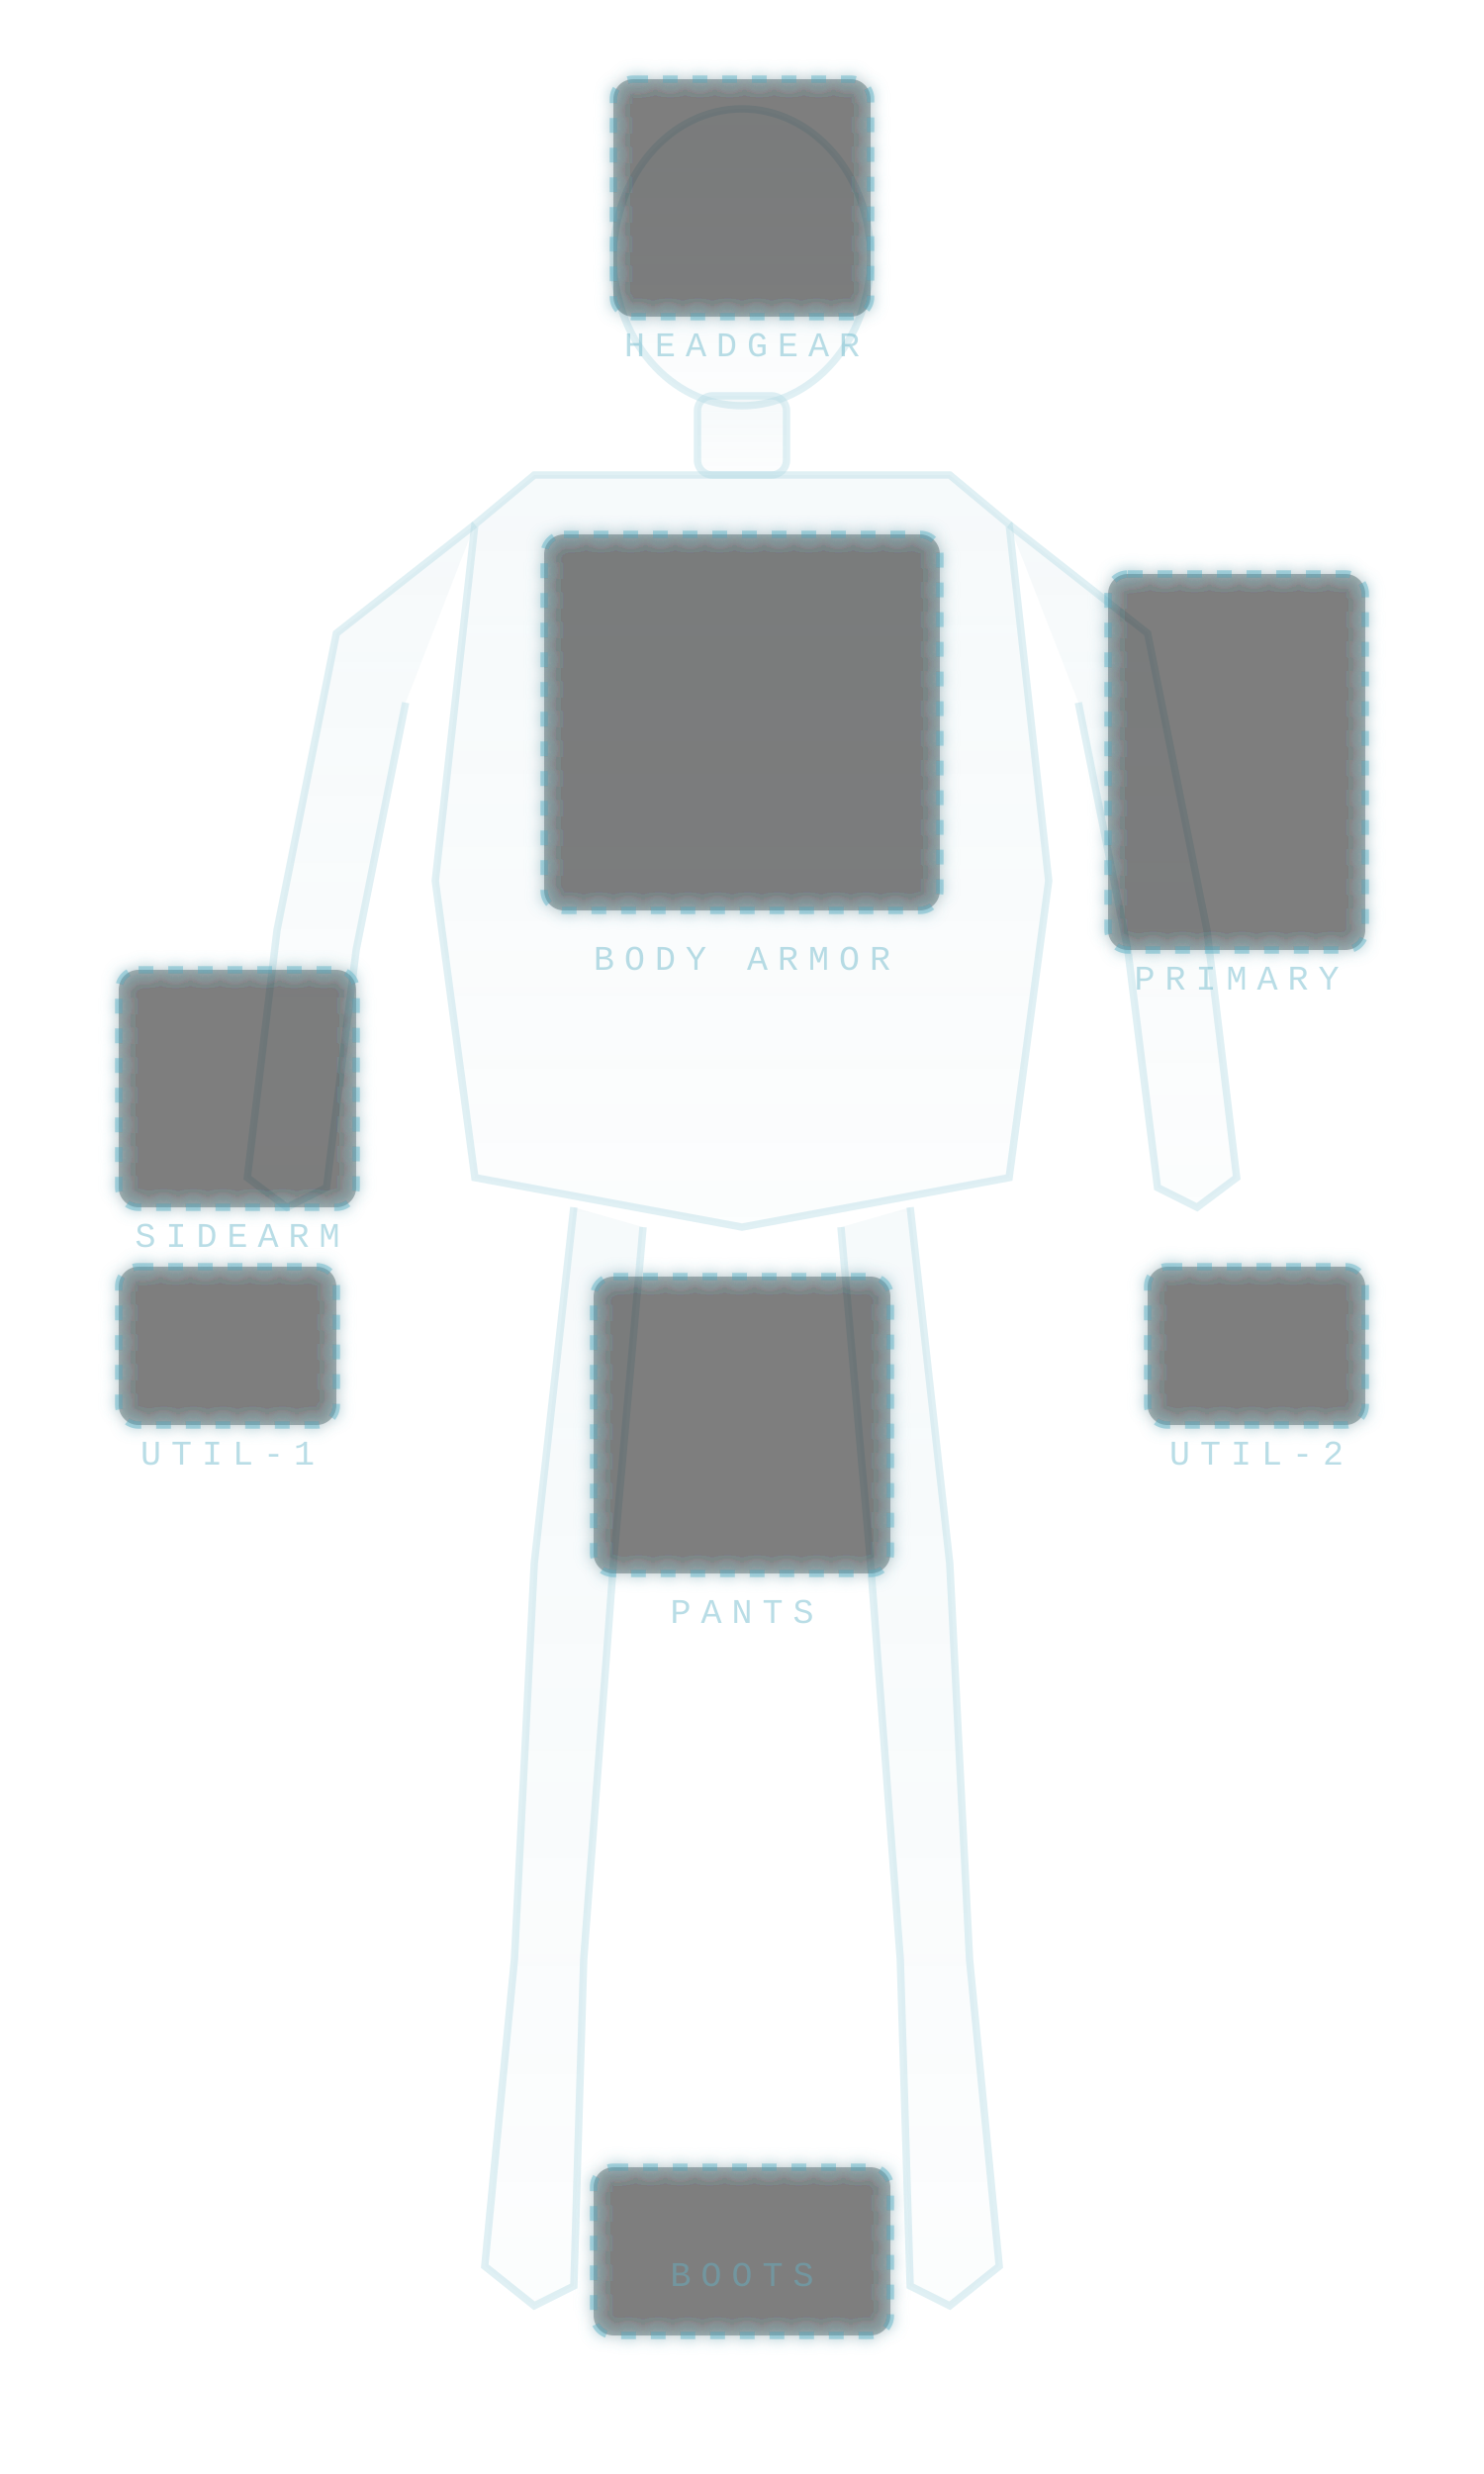
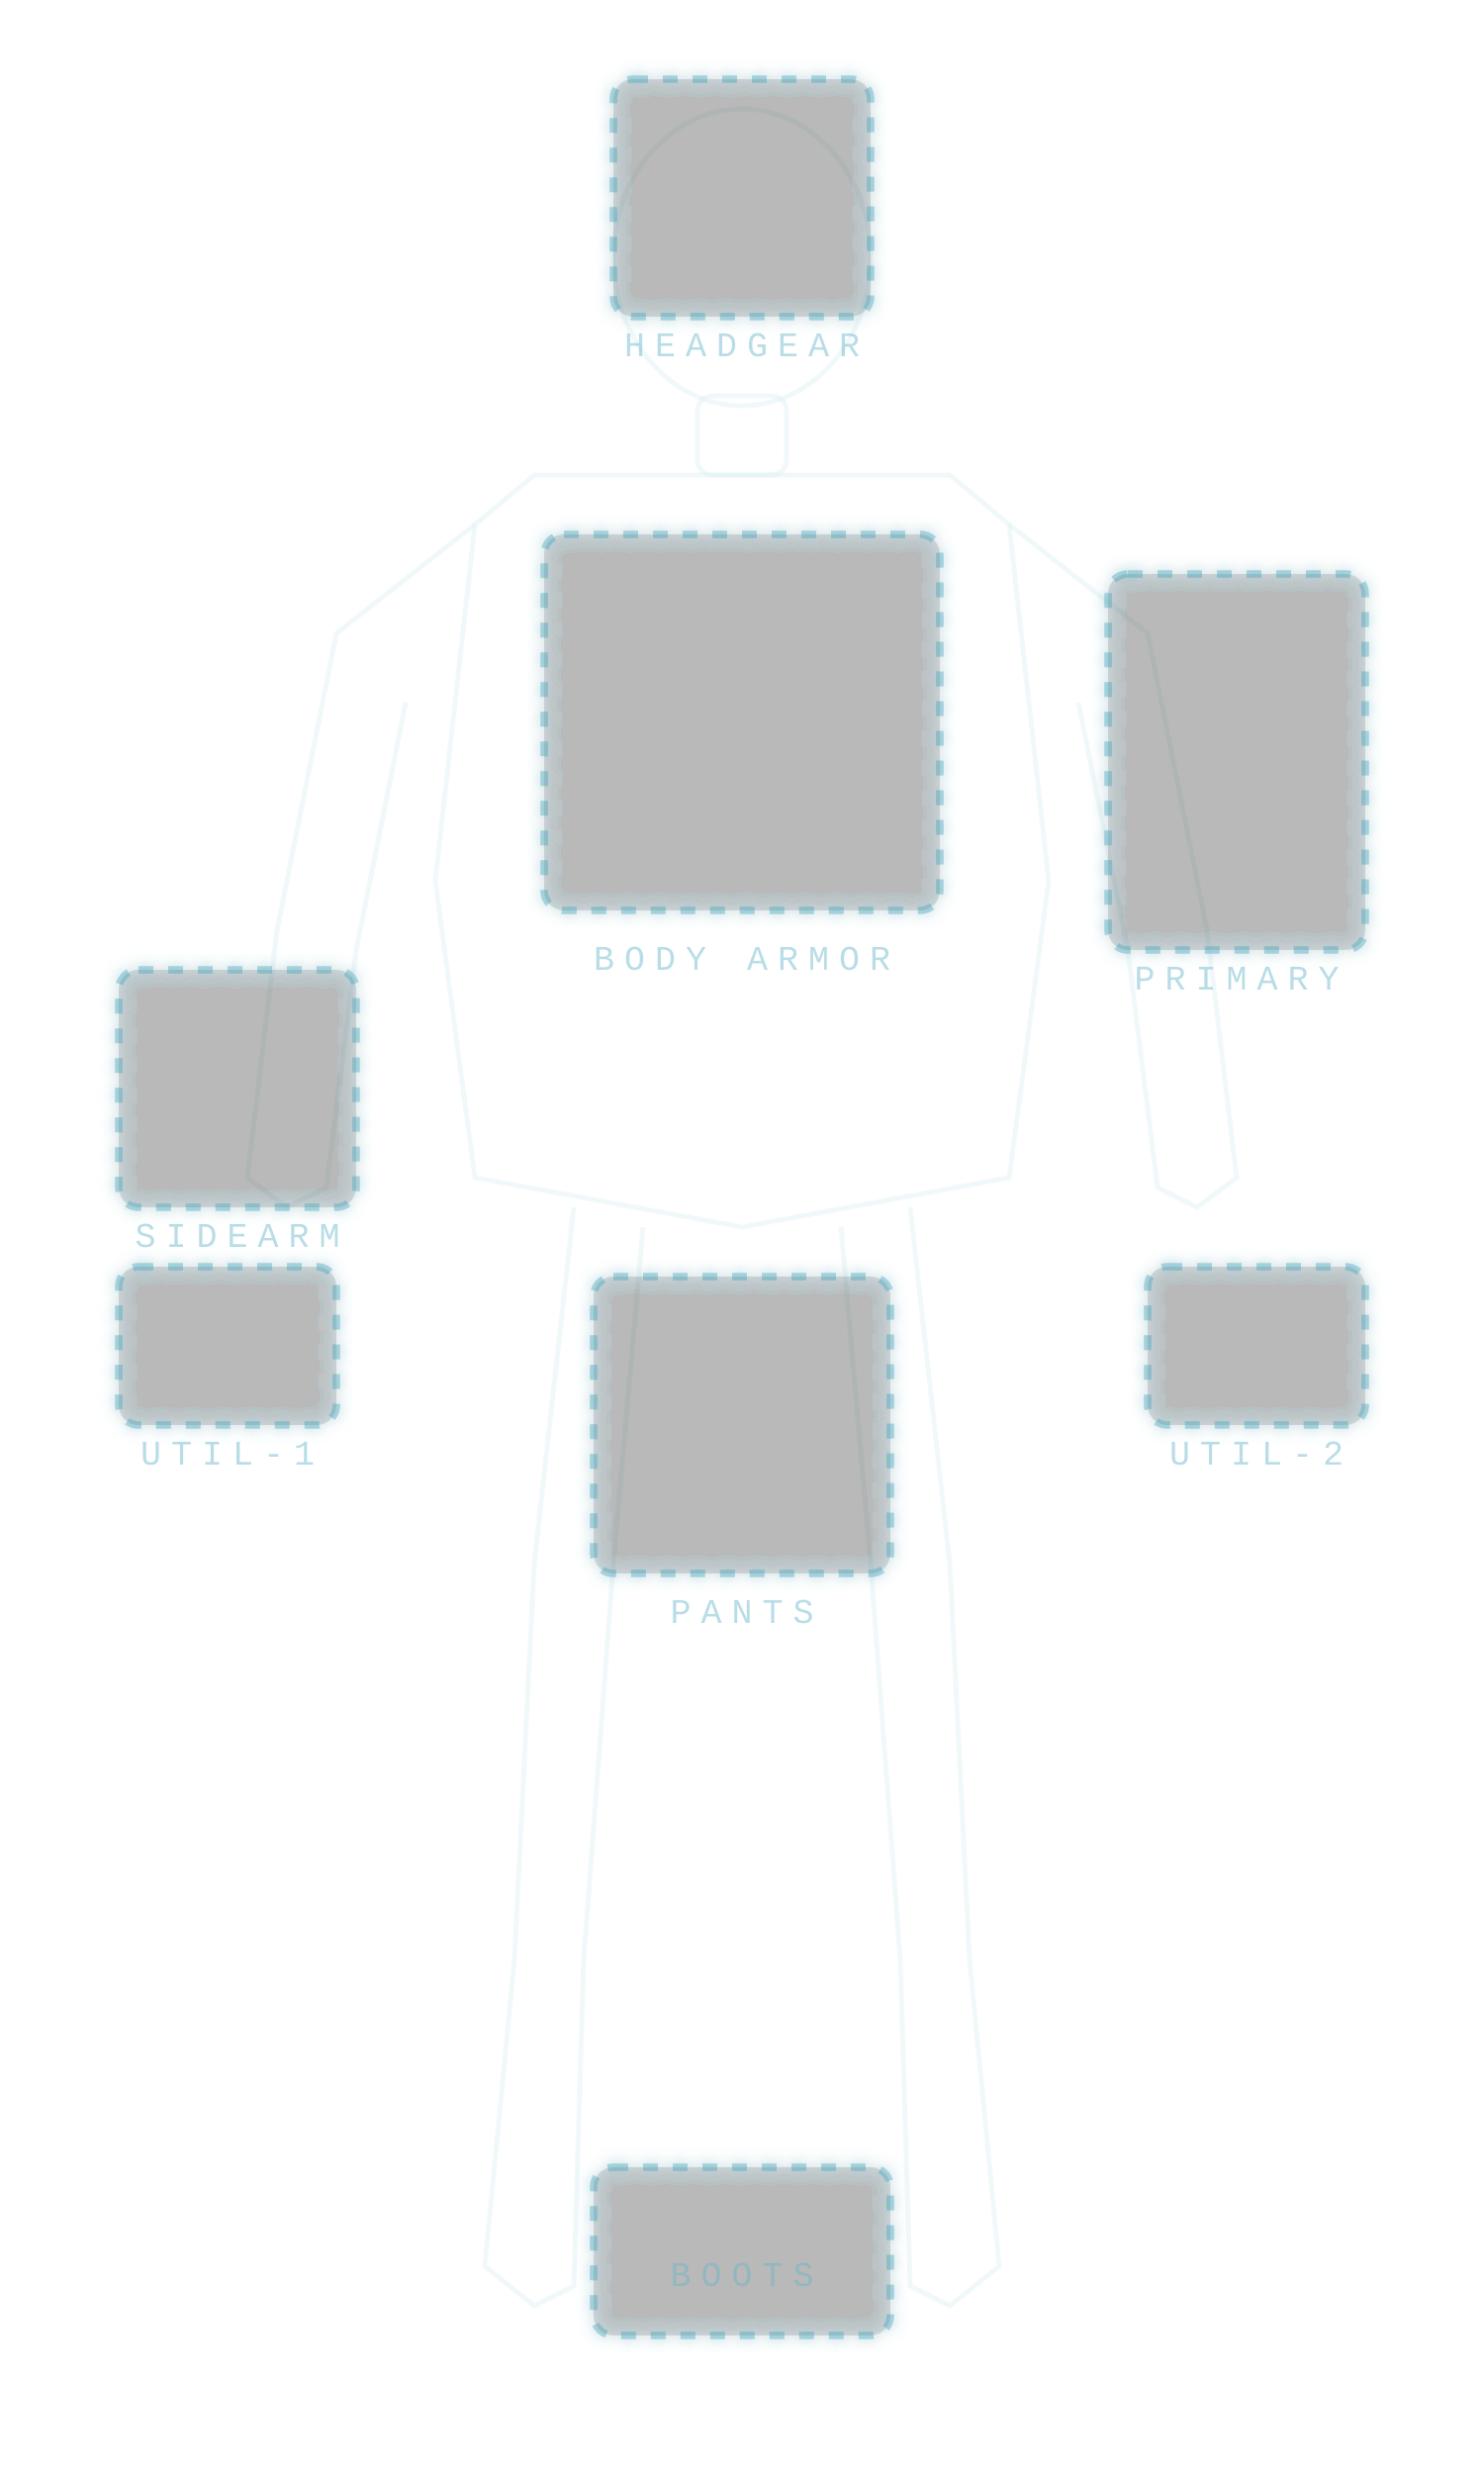
<svg xmlns="http://www.w3.org/2000/svg" viewBox="0 0 300 500" fill="none">
  <defs>
    <linearGradient id="bodyGrad" x1="0" y1="0" x2="0" y2="1">
      <stop offset="0%" stop-color="rgba(100,160,180,0.12)" />
      <stop offset="100%" stop-color="rgba(100,160,180,0.04)" />
    </linearGradient>
    <filter id="glow">
      <feGaussianBlur stdDeviation="1.5" result="g" />
      <feMerge>
        <feMergeNode in="g" />
        <feMergeNode in="SourceGraphic" />
      </feMerge>
    </filter>
  </defs>
-   <g opacity="0.5" stroke="rgba(100,180,200,0.4)" stroke-width="1.5" fill="url(#bodyGrad)">
+   <g opacity="0.3" stroke="rgba(100,180,200,0.3)" stroke-width="1" fill="none">
    <ellipse cx="150" cy="52" rx="26" ry="30" />
    <rect x="141" y="80" width="18" height="16" rx="3" />
    <path d="M108 96 L96 106 L88 178 L96 238 L150 248 L204 238 L212 178 L204 106 L192 96 Z" />
    <path d="M96 106 L68 128 L56 188 L50 238 L58 244 L66 240 L72 192 L82 142" />
    <path d="M204 106 L232 128 L244 188 L250 238 L242 244 L234 240 L228 192 L218 142" />
    <path d="M116 244 L108 316 L104 396 L98 458 L108 466 L116 462 L118 396 L124 316 L130 248" />
    <path d="M170 248 L176 316 L182 396 L184 462 L192 466 L202 458 L196 396 L192 316 L184 244" />
  </g>
-   <g stroke="var(--slot-color, rgba(100,180,200,0.5))" stroke-width="1.5" fill="rgba(0,0,0,0.3)" stroke-dasharray="3 3" filter="url(#glow)">
+   <g stroke="var(--slot-color, rgba(100,180,200,0.5))" stroke-width="1.5" fill="rgba(0,0,0,0.15)" stroke-dasharray="3 3" filter="url(#glow)">
    <rect x="124" y="16" width="52" height="48" rx="4" data-slot="head" />
    <rect x="110" y="108" width="80" height="76" rx="4" data-slot="chest" />
    <rect x="224" y="116" width="52" height="76" rx="4" data-slot="weapon-primary" />
    <rect x="24" y="196" width="48" height="48" rx="4" data-slot="weapon-sidearm" />
    <rect x="120" y="258" width="60" height="60" rx="4" data-slot="legs" />
    <rect x="120" y="438" width="60" height="34" rx="4" data-slot="feet" />
    <rect x="24" y="256" width="44" height="32" rx="4" data-slot="utility-1" />
    <rect x="232" y="256" width="44" height="32" rx="4" data-slot="utility-2" />
  </g>
  <g font-family="monospace, 'Courier New'" font-size="7" fill="rgba(100,180,200,0.45)" text-anchor="middle" letter-spacing="2">
    <text x="150" y="72">HEADGEAR</text>
    <text x="150" y="196">BODY ARMOR</text>
    <text x="250" y="200">PRIMARY</text>
    <text x="48" y="252">SIDEARM</text>
    <text x="150" y="328">PANTS</text>
    <text x="150" y="462">BOOTS</text>
    <text x="46" y="296">UTIL-1</text>
    <text x="254" y="296">UTIL-2</text>
  </g>
</svg>
